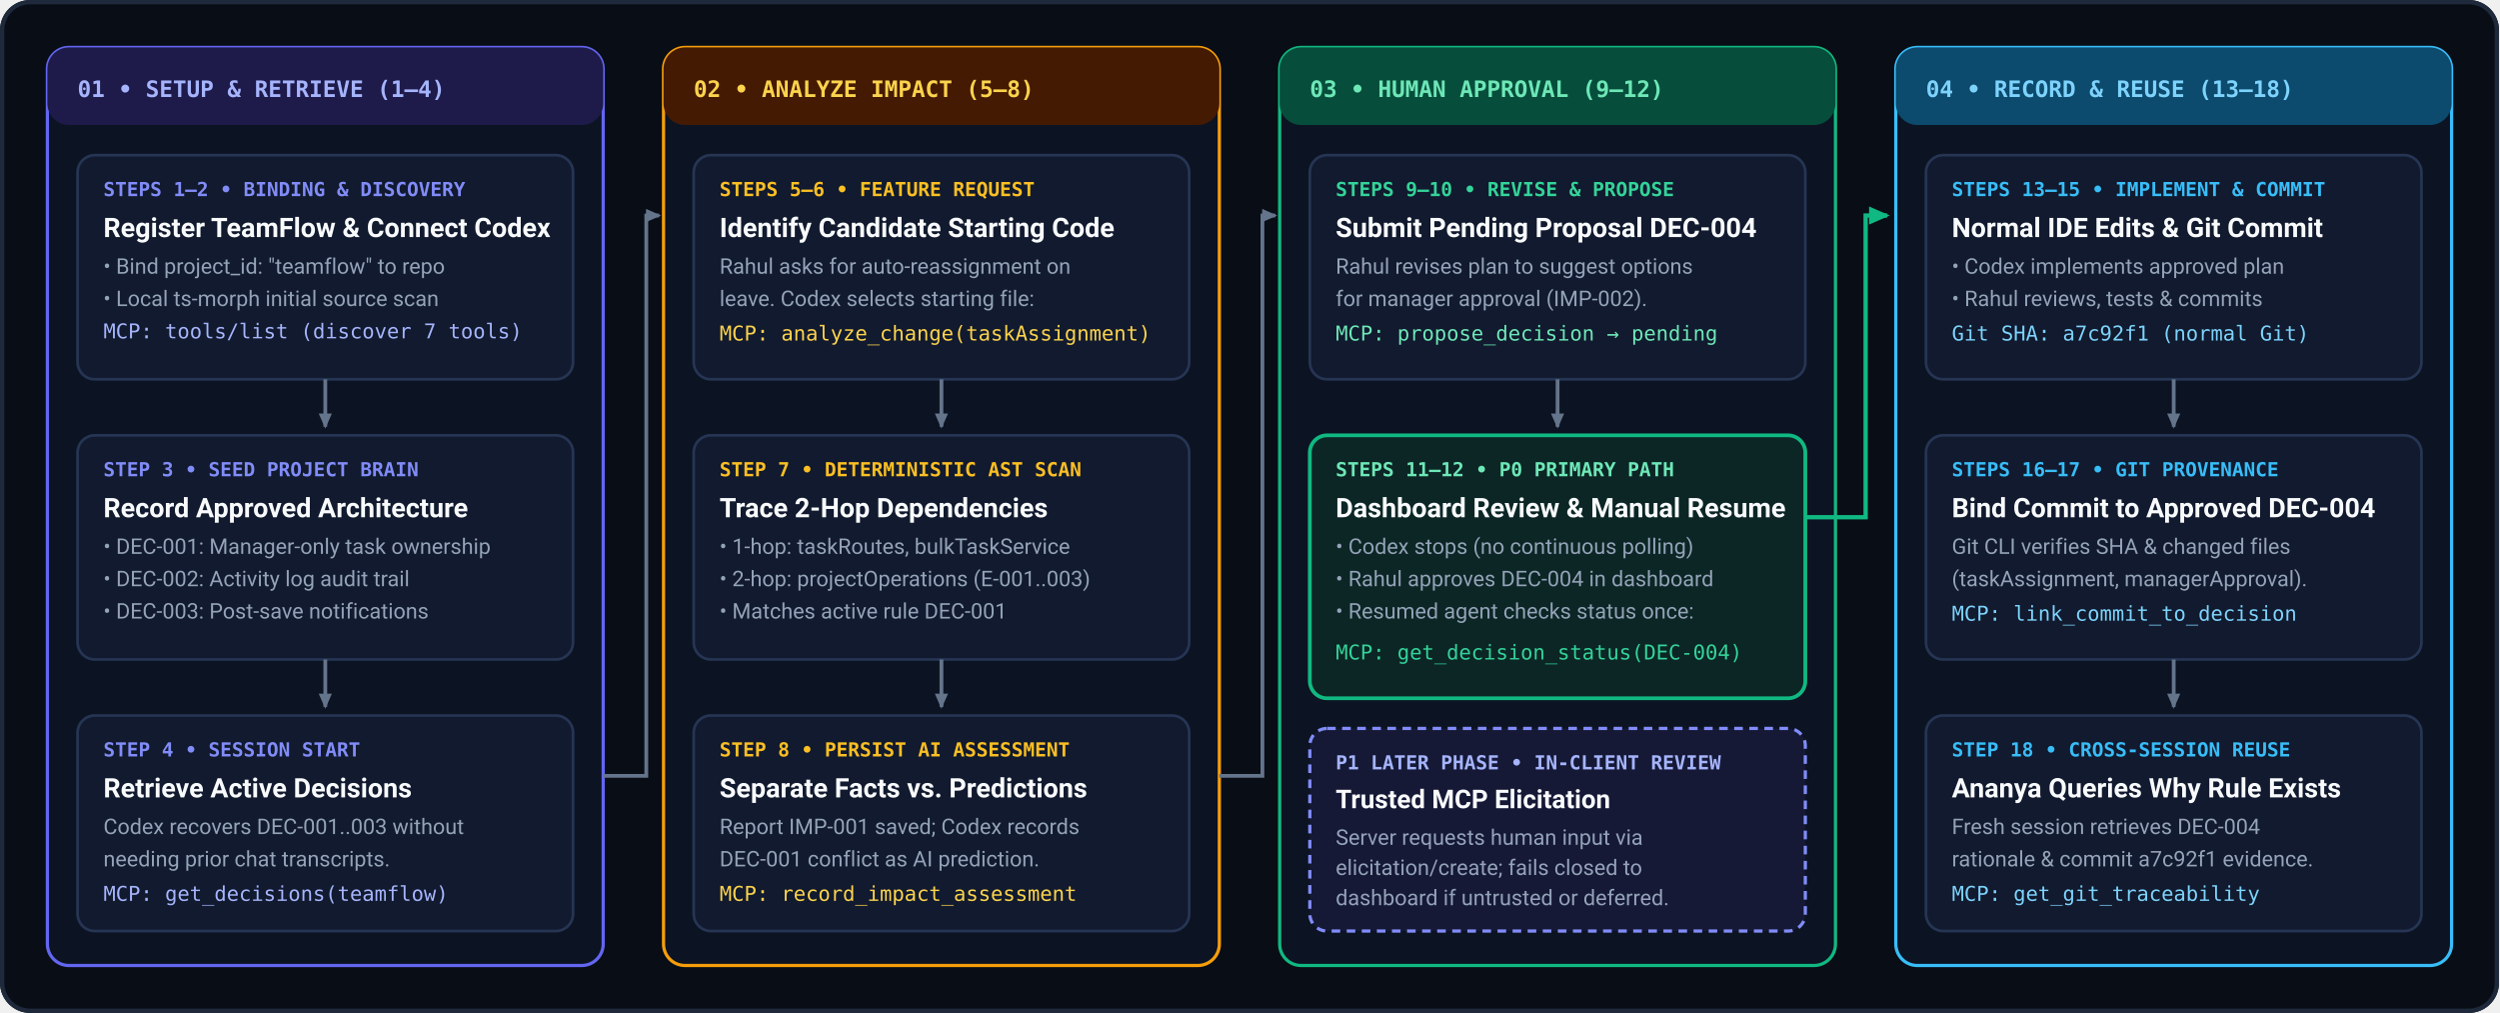
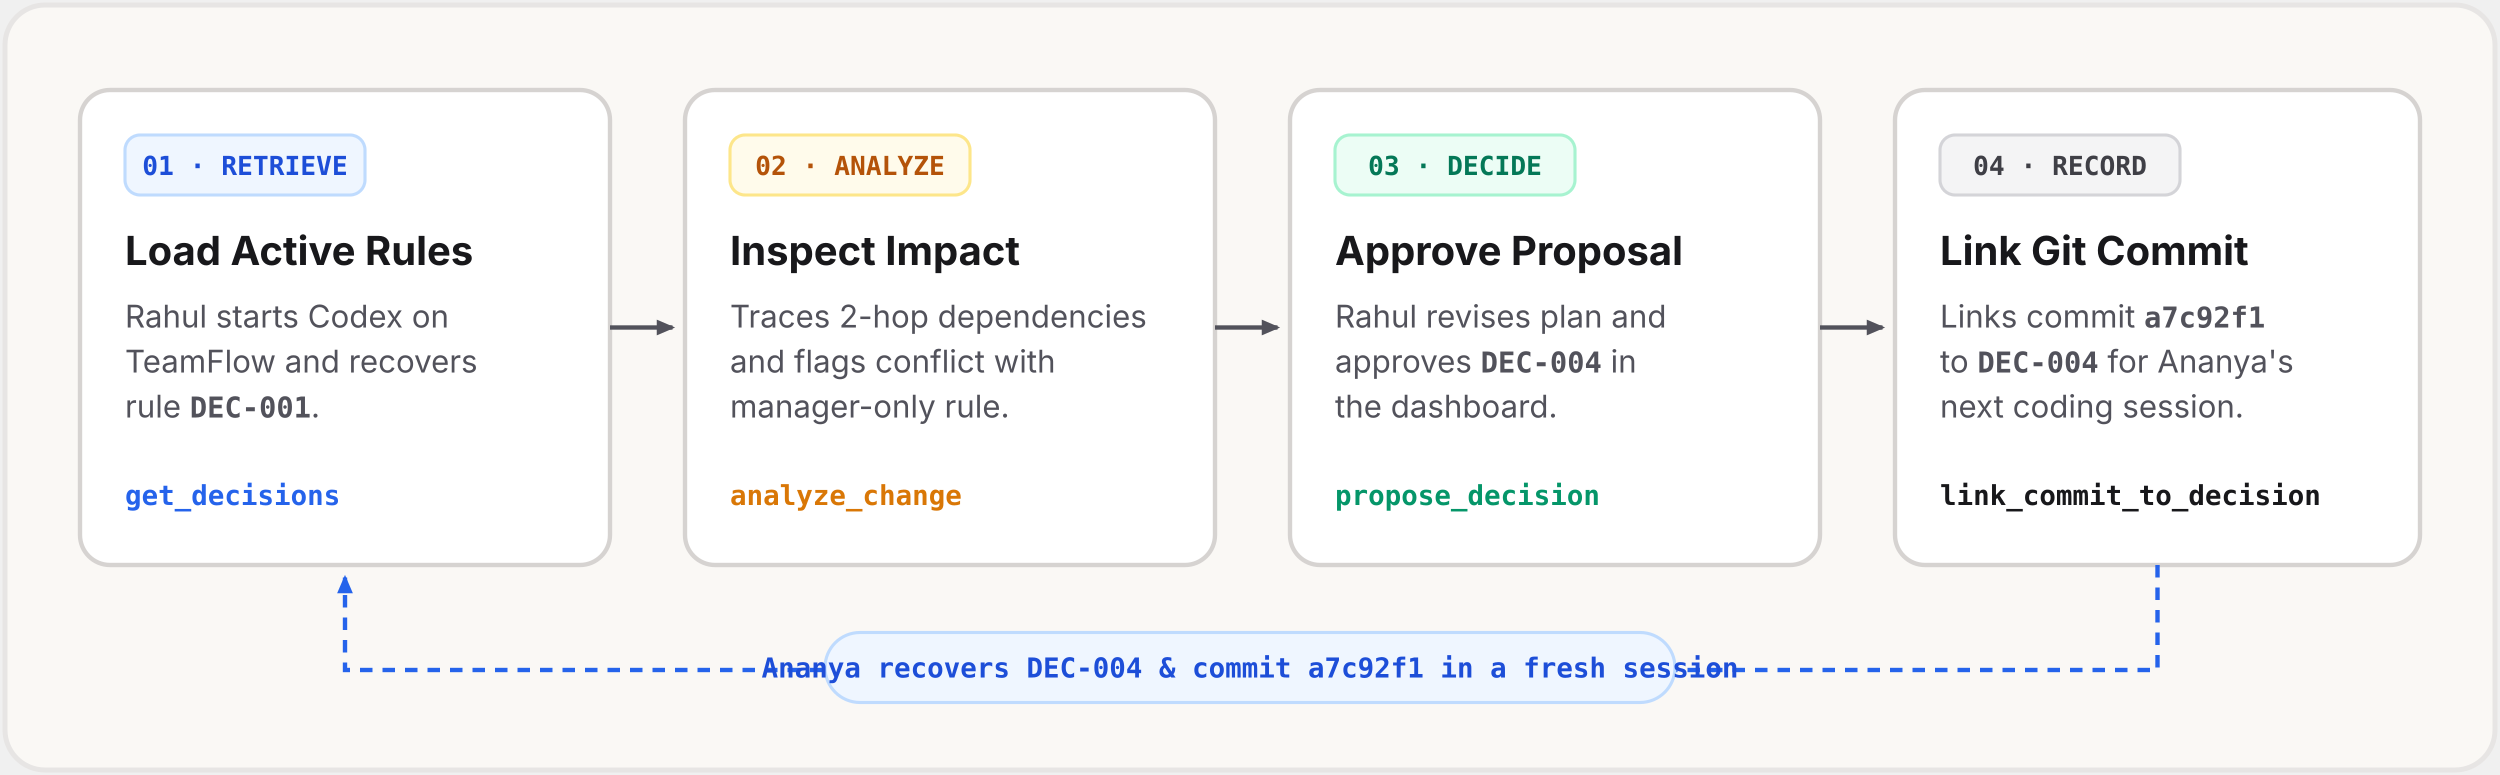
- <svg xmlns="http://www.w3.org/2000/svg" viewBox="0 0 1160 470" width="100%" height="100%" role="img" aria-labelledby="wf-title wf-desc">
+ <svg xmlns="http://www.w3.org/2000/svg" viewBox="0 0 1000 310" width="100%" height="100%" role="img" aria-labelledby="wf-title wf-desc">
  <defs>
    <style>
-       .bg { fill: #090D16; }
-       .frame { fill: none; stroke: #1E293B; stroke-width: 2; }
-       .lane-1 { fill: #0C1322; stroke: #6366F1; stroke-width: 1.5; }
-       .lane-2 { fill: #0C1322; stroke: #F59E0B; stroke-width: 1.5; }
-       .lane-3 { fill: #0C1322; stroke: #10B981; stroke-width: 1.5; }
-       .lane-4 { fill: #0C1322; stroke: #38BDF8; stroke-width: 1.5; }
-       .step { fill: #111A2E; stroke: #263554; stroke-width: 1.25; }
-       .step-gate { fill: #0B2625; stroke: #10B981; stroke-width: 1.75; }
-       .step-p1 { fill: #151936; stroke: #818CF8; stroke-width: 1.5; stroke-dasharray: 4 3; }
-       .t-main { fill: #F8FAFC; font-family: -apple-system, BlinkMacSystemFont, "Segoe UI", Roboto, Helvetica, Arial, sans-serif; }
-       .t-muted { fill: #94A3B8; font-family: -apple-system, BlinkMacSystemFont, "Segoe UI", Roboto, Helvetica, Arial, sans-serif; }
-       .t-dim { fill: #64748B; font-family: -apple-system, BlinkMacSystemFont, "Segoe UI", Roboto, Helvetica, Arial, sans-serif; }
-       .t-mono { font-family: ui-monospace, SFMono-Regular, "SF Mono", Menlo, Consolas, monospace; }
-       .w-flow { fill: none; stroke: #64748B; stroke-width: 1.75; }
-       .w-ok { fill: none; stroke: #10B981; stroke-width: 2; }
+       .canvas { fill: #FAF8F5; stroke: #E7E5E4; stroke-width: 2; }
+       .card { fill: #FFFFFF; stroke: #D6D3D1; stroke-width: 1.75; }
+       .num-blue { fill: #EFF6FF; stroke: #BFDBFE; stroke-width: 1.25; }
+       .num-amber { fill: #FFFBEB; stroke: #FDE68A; stroke-width: 1.25; }
+       .num-green { fill: #ECFDF5; stroke: #A7F3D0; stroke-width: 1.25; }
+       .num-slate { fill: #F4F4F5; stroke: #D4D4D8; stroke-width: 1.25; }
+       .t-head { fill: #18181B; font-family: -apple-system, BlinkMacSystemFont, "Segoe UI", Inter, Helvetica, Arial, sans-serif; font-weight: 700; }
+       .t-body { fill: #52525B; font-family: -apple-system, BlinkMacSystemFont, "Segoe UI", Inter, Helvetica, Arial, sans-serif; font-weight: 400; }
+       .t-mono { font-family: ui-monospace, SFMono-Regular, "SF Mono", Menlo, Consolas, monospace; font-weight: 600; }
+       .line { fill: none; stroke: #52525B; stroke-width: 1.75; }
+       .loop { fill: none; stroke: #2563EB; stroke-width: 1.75; stroke-dasharray: 5 4; }
    </style>
-     <marker id="arr-s" viewBox="0 0 10 10" refX="7" refY="5" markerWidth="5" markerHeight="5" orient="auto">
-       <path d="M 0 1.5 L 8 5 L 0 8.5 z" fill="#64748B" />
+     <marker id="ar-w" viewBox="0 0 10 10" refX="7" refY="5" markerWidth="6" markerHeight="6" orient="auto">
+       <path d="M 1 2 L 8 5 L 1 8 z" fill="#52525B" />
    </marker>
-     <marker id="arr-g" viewBox="0 0 10 10" refX="7" refY="5" markerWidth="6" markerHeight="6" orient="auto">
-       <path d="M 0 1.5 L 8 5 L 0 8.5 z" fill="#10B981" />
+     <marker id="ar-l" viewBox="0 0 10 10" refX="7" refY="5" markerWidth="6" markerHeight="6" orient="auto">
+       <path d="M 1 2 L 8 5 L 1 8 z" fill="#2563EB" />
    </marker>
  </defs>
-   <rect width="1160" height="470" rx="14" class="bg" />
-   <g transform="translate(22, 22)">
-     <rect x="0" y="0" width="258" height="426" rx="10" class="lane-1" />
-     <rect x="0" y="0" width="258" height="36" rx="10" fill="#1E1B4B" />
-     <text x="14" y="23" fill="#A5B4FC" class="t-mono" font-size="10.5" font-weight="700">01 • SETUP &amp; RETRIEVE (1–4)</text>
-     <g transform="translate(14, 50)">
-       <rect x="0" y="0" width="230" height="104" rx="8" class="step" />
-       <text x="12" y="19" fill="#818CF8" class="t-mono" font-size="9" font-weight="700">STEPS 1–2 • BINDING &amp; DISCOVERY</text>
-       <text x="12" y="38" class="t-main" font-size="12.5" font-weight="700">Register TeamFlow &amp; Connect Codex</text>
-       <text x="12" y="55" class="t-muted" font-size="10">• Bind project_id: "teamflow" to repo</text>
-       <text x="12" y="70" class="t-muted" font-size="10">• Local ts-morph initial source scan</text>
-       <text x="12" y="85" fill="#A5B4FC" class="t-mono" font-size="9.5">MCP: tools/list (discover 7 tools)</text>
-     </g>
-     <line x1="129" y1="154" x2="129" y2="176" class="w-flow" marker-end="url(#arr-s)" />
-     <g transform="translate(14, 180)">
-       <rect x="0" y="0" width="230" height="104" rx="8" class="step" />
-       <text x="12" y="19" fill="#818CF8" class="t-mono" font-size="9" font-weight="700">STEP 3 • SEED PROJECT BRAIN</text>
-       <text x="12" y="38" class="t-main" font-size="12.5" font-weight="700">Record Approved Architecture</text>
-       <text x="12" y="55" class="t-muted" font-size="10">• DEC-001: Manager-only task ownership</text>
-       <text x="12" y="70" class="t-muted" font-size="10">• DEC-002: Activity log audit trail</text>
-       <text x="12" y="85" class="t-muted" font-size="10">• DEC-003: Post-save notifications</text>
-     </g>
-     <line x1="129" y1="284" x2="129" y2="306" class="w-flow" marker-end="url(#arr-s)" />
-     <g transform="translate(14, 310)">
-       <rect x="0" y="0" width="230" height="100" rx="8" class="step" />
-       <text x="12" y="19" fill="#818CF8" class="t-mono" font-size="9" font-weight="700">STEP 4 • SESSION START</text>
-       <text x="12" y="38" class="t-main" font-size="12.5" font-weight="700">Retrieve Active Decisions</text>
-       <text x="12" y="55" class="t-muted" font-size="10">Codex recovers DEC-001..003 without</text>
-       <text x="12" y="70" class="t-muted" font-size="10">needing prior chat transcripts.</text>
-       <text x="12" y="86" fill="#A5B4FC" class="t-mono" font-size="9.5">MCP: get_decisions(teamflow)</text>
-     </g>
+   <rect x="2" y="2" width="996" height="306" rx="16" class="canvas" />
+   <g transform="translate(32, 36)">
+     <rect x="0" y="0" width="212" height="190" rx="12" class="card" />
+     <rect x="18" y="18" width="96" height="24" rx="6" class="num-blue" />
+     <text x="66" y="34" text-anchor="middle" class="t-mono" font-size="10.5" fill="#1D4ED8">01 · RETRIEVE</text>
+     <text x="18" y="70" class="t-head" font-size="16">Load Active Rules</text>
+     <text x="18" y="95" class="t-body" font-size="12.5">Rahul starts Codex on</text>
+     <text x="18" y="113" class="t-body" font-size="12.5">TeamFlow and recovers</text>
+     <text x="18" y="131" class="t-body" font-size="12.5">rule <tspan class="t-mono" font-size="11.5">DEC-001</tspan>.</text>
+     <text x="18" y="166" class="t-mono" font-size="11" fill="#2563EB">get_decisions</text>
  </g>
-   <path d="M 280 360 L 300 360 L 300 100 L 306 100" class="w-flow" marker-end="url(#arr-s)" />
-   <g transform="translate(308, 22)">
-     <rect x="0" y="0" width="258" height="426" rx="10" class="lane-2" />
-     <rect x="0" y="0" width="258" height="36" rx="10" fill="#451A03" />
-     <text x="14" y="23" fill="#FCD34D" class="t-mono" font-size="10.5" font-weight="700">02 • ANALYZE IMPACT (5–8)</text>
-     <g transform="translate(14, 50)">
-       <rect x="0" y="0" width="230" height="104" rx="8" class="step" />
-       <text x="12" y="19" fill="#FBBF24" class="t-mono" font-size="9" font-weight="700">STEPS 5–6 • FEATURE REQUEST</text>
-       <text x="12" y="38" class="t-main" font-size="12.5" font-weight="700">Identify Candidate Starting Code</text>
-       <text x="12" y="55" class="t-muted" font-size="10">Rahul asks for auto-reassignment on</text>
-       <text x="12" y="70" class="t-muted" font-size="10">leave. Codex selects starting file:</text>
-       <text x="12" y="86" fill="#FCD34D" class="t-mono" font-size="9.5">MCP: analyze_change(taskAssignment)</text>
-     </g>
-     <line x1="129" y1="154" x2="129" y2="176" class="w-flow" marker-end="url(#arr-s)" />
-     <g transform="translate(14, 180)">
-       <rect x="0" y="0" width="230" height="104" rx="8" class="step" />
-       <text x="12" y="19" fill="#FBBF24" class="t-mono" font-size="9" font-weight="700">STEP 7 • DETERMINISTIC AST SCAN</text>
-       <text x="12" y="38" class="t-main" font-size="12.5" font-weight="700">Trace 2-Hop Dependencies</text>
-       <text x="12" y="55" class="t-muted" font-size="10">• 1-hop: taskRoutes, bulkTaskService</text>
-       <text x="12" y="70" class="t-muted" font-size="10">• 2-hop: projectOperations (E-001..003)</text>
-       <text x="12" y="85" class="t-muted" font-size="10">• Matches active rule DEC-001</text>
-     </g>
-     <line x1="129" y1="284" x2="129" y2="306" class="w-flow" marker-end="url(#arr-s)" />
-     <g transform="translate(14, 310)">
-       <rect x="0" y="0" width="230" height="100" rx="8" class="step" />
-       <text x="12" y="19" fill="#FBBF24" class="t-mono" font-size="9" font-weight="700">STEP 8 • PERSIST AI ASSESSMENT</text>
-       <text x="12" y="38" class="t-main" font-size="12.5" font-weight="700">Separate Facts vs. Predictions</text>
-       <text x="12" y="55" class="t-muted" font-size="10">Report IMP-001 saved; Codex records</text>
-       <text x="12" y="70" class="t-muted" font-size="10">DEC-001 conflict as AI prediction.</text>
-       <text x="12" y="86" fill="#FCD34D" class="t-mono" font-size="9.5">MCP: record_impact_assessment</text>
-     </g>
+   <line x1="244" y1="131" x2="269" y2="131" class="line" marker-end="url(#ar-w)" />
+   <g transform="translate(274, 36)">
+     <rect x="0" y="0" width="212" height="190" rx="12" class="card" />
+     <rect x="18" y="18" width="96" height="24" rx="6" class="num-amber" />
+     <text x="66" y="34" text-anchor="middle" class="t-mono" font-size="10.5" fill="#B45309">02 · ANALYZE</text>
+     <text x="18" y="70" class="t-head" font-size="16">Inspect Impact</text>
+     <text x="18" y="95" class="t-body" font-size="12.5">Traces 2-hop dependencies</text>
+     <text x="18" y="113" class="t-body" font-size="12.5">and flags conflict with</text>
+     <text x="18" y="131" class="t-body" font-size="12.5">manager-only rule.</text>
+     <text x="18" y="166" class="t-mono" font-size="11" fill="#D97706">analyze_change</text>
  </g>
-   <path d="M 566 360 L 586 360 L 586 100 L 592 100" class="w-flow" marker-end="url(#arr-s)" />
-   <g transform="translate(594, 22)">
-     <rect x="0" y="0" width="258" height="426" rx="10" class="lane-3" />
-     <rect x="0" y="0" width="258" height="36" rx="10" fill="#064E3B" />
-     <text x="14" y="23" fill="#6EE7B7" class="t-mono" font-size="10.5" font-weight="700">03 • HUMAN APPROVAL (9–12)</text>
-     <g transform="translate(14, 50)">
-       <rect x="0" y="0" width="230" height="104" rx="8" class="step" />
-       <text x="12" y="19" fill="#34D399" class="t-mono" font-size="9" font-weight="700">STEPS 9–10 • REVISE &amp; PROPOSE</text>
-       <text x="12" y="38" class="t-main" font-size="12.5" font-weight="700">Submit Pending Proposal DEC-004</text>
-       <text x="12" y="55" class="t-muted" font-size="10">Rahul revises plan to suggest options</text>
-       <text x="12" y="70" class="t-muted" font-size="10">for manager approval (IMP-002).</text>
-       <text x="12" y="86" fill="#6EE7B7" class="t-mono" font-size="9.5">MCP: propose_decision → pending</text>
-     </g>
-     <line x1="129" y1="154" x2="129" y2="176" class="w-flow" marker-end="url(#arr-s)" />
-     <g transform="translate(14, 180)">
-       <rect x="0" y="0" width="230" height="122" rx="8" class="step-gate" />
-       <text x="12" y="19" fill="#6EE7B7" class="t-mono" font-size="9" font-weight="700">STEPS 11–12 • P0 PRIMARY PATH</text>
-       <text x="12" y="38" class="t-main" font-size="12.5" font-weight="700">Dashboard Review &amp; Manual Resume</text>
-       <text x="12" y="55" class="t-muted" font-size="10">• Codex stops (no continuous polling)</text>
-       <text x="12" y="70" class="t-muted" font-size="10">• Rahul approves DEC-004 in dashboard</text>
-       <text x="12" y="85" class="t-muted" font-size="10">• Resumed agent checks status once:</text>
-       <text x="12" y="104" fill="#34D399" class="t-mono" font-size="9.5">MCP: get_decision_status(DEC-004)</text>
-     </g>
-     <g transform="translate(14, 316)">
-       <rect x="0" y="0" width="230" height="94" rx="8" class="step-p1" />
-       <text x="12" y="19" fill="#A5B4FC" class="t-mono" font-size="9" font-weight="700">P1 LATER PHASE • IN-CLIENT REVIEW</text>
-       <text x="12" y="37" class="t-main" font-size="12" font-weight="700">Trusted MCP Elicitation</text>
-       <text x="12" y="54" class="t-muted" font-size="10">Server requests human input via</text>
-       <text x="12" y="68" class="t-muted" font-size="10">elicitation/create; fails closed to</text>
-       <text x="12" y="82" class="t-muted" font-size="10">dashboard if untrusted or deferred.</text>
-     </g>
+   <line x1="486" y1="131" x2="511" y2="131" class="line" marker-end="url(#ar-w)" />
+   <g transform="translate(516, 36)">
+     <rect x="0" y="0" width="212" height="190" rx="12" class="card" />
+     <rect x="18" y="18" width="96" height="24" rx="6" class="num-green" />
+     <text x="66" y="34" text-anchor="middle" class="t-mono" font-size="10.5" fill="#047857">03 · DECIDE</text>
+     <text x="18" y="70" class="t-head" font-size="16">Approve Proposal</text>
+     <text x="18" y="95" class="t-body" font-size="12.5">Rahul revises plan and</text>
+     <text x="18" y="113" class="t-body" font-size="12.5">approves <tspan class="t-mono" font-size="11.5">DEC-004</tspan> in</text>
+     <text x="18" y="131" class="t-body" font-size="12.5">the dashboard.</text>
+     <text x="18" y="166" class="t-mono" font-size="11" fill="#059669">propose_decision</text>
  </g>
-   <path d="M 838 240 L 866 240 L 866 100 L 876 100" class="w-ok" marker-end="url(#arr-g)" />
-   <g transform="translate(880, 22)">
-     <rect x="0" y="0" width="258" height="426" rx="10" class="lane-4" />
-     <rect x="0" y="0" width="258" height="36" rx="10" fill="#0C4A6E" />
-     <text x="14" y="23" fill="#7DD3FC" class="t-mono" font-size="10.5" font-weight="700">04 • RECORD &amp; REUSE (13–18)</text>
-     <g transform="translate(14, 50)">
-       <rect x="0" y="0" width="230" height="104" rx="8" class="step" />
-       <text x="12" y="19" fill="#38BDF8" class="t-mono" font-size="9" font-weight="700">STEPS 13–15 • IMPLEMENT &amp; COMMIT</text>
-       <text x="12" y="38" class="t-main" font-size="12.5" font-weight="700">Normal IDE Edits &amp; Git Commit</text>
-       <text x="12" y="55" class="t-muted" font-size="10">• Codex implements approved plan</text>
-       <text x="12" y="70" class="t-muted" font-size="10">• Rahul reviews, tests &amp; commits</text>
-       <text x="12" y="86" fill="#7DD3FC" class="t-mono" font-size="9.5">Git SHA: a7c92f1 (normal Git)</text>
-     </g>
-     <line x1="129" y1="154" x2="129" y2="176" class="w-flow" marker-end="url(#arr-s)" />
-     <g transform="translate(14, 180)">
-       <rect x="0" y="0" width="230" height="104" rx="8" class="step" />
-       <text x="12" y="19" fill="#38BDF8" class="t-mono" font-size="9" font-weight="700">STEPS 16–17 • GIT PROVENANCE</text>
-       <text x="12" y="38" class="t-main" font-size="12.5" font-weight="700">Bind Commit to Approved DEC-004</text>
-       <text x="12" y="55" class="t-muted" font-size="10">Git CLI verifies SHA &amp; changed files</text>
-       <text x="12" y="70" class="t-muted" font-size="10">(taskAssignment, managerApproval).</text>
-       <text x="12" y="86" fill="#7DD3FC" class="t-mono" font-size="9.5">MCP: link_commit_to_decision</text>
-     </g>
-     <line x1="129" y1="284" x2="129" y2="306" class="w-flow" marker-end="url(#arr-s)" />
-     <g transform="translate(14, 310)">
-       <rect x="0" y="0" width="230" height="100" rx="8" class="step" />
-       <text x="12" y="19" fill="#38BDF8" class="t-mono" font-size="9" font-weight="700">STEP 18 • CROSS-SESSION REUSE</text>
-       <text x="12" y="38" class="t-main" font-size="12.5" font-weight="700">Ananya Queries Why Rule Exists</text>
-       <text x="12" y="55" class="t-muted" font-size="10">Fresh session retrieves DEC-004</text>
-       <text x="12" y="70" class="t-muted" font-size="10">rationale &amp; commit a7c92f1 evidence.</text>
-       <text x="12" y="86" fill="#7DD3FC" class="t-mono" font-size="9.5">MCP: get_git_traceability</text>
-     </g>
+   <line x1="728" y1="131" x2="753" y2="131" class="line" marker-end="url(#ar-w)" />
+   <g transform="translate(758, 36)">
+     <rect x="0" y="0" width="210" height="190" rx="12" class="card" />
+     <rect x="18" y="18" width="96" height="24" rx="6" class="num-slate" />
+     <text x="66" y="34" text-anchor="middle" class="t-mono" font-size="10.5" fill="#3F3F46">04 · RECORD</text>
+     <text x="18" y="70" class="t-head" font-size="16">Link Git Commit</text>
+     <text x="18" y="95" class="t-body" font-size="12.5">Links commit <tspan class="t-mono" font-size="11.5">a7c92f1</tspan>
+     </text>
+     <text x="18" y="113" class="t-body" font-size="12.5">to <tspan class="t-mono" font-size="11.5">DEC-004</tspan> for Ananya's</text>
+     <text x="18" y="131" class="t-body" font-size="12.5">next coding session.</text>
+     <text x="18" y="166" class="t-mono" font-size="11" fill="#18181B">link_commit_to_decision</text>
  </g>
-   <rect x="1" y="1" width="1158" height="468" rx="13" class="frame" />
+   <path d="M 863 226 L 863 268 L 138 268 L 138 231" class="loop" marker-end="url(#ar-l)" />
+   <rect x="330" y="253" width="340" height="28" rx="14" fill="#EFF6FF" stroke="#BFDBFE" stroke-width="1.25" />
+   <text x="500" y="271" text-anchor="middle" class="t-mono" font-size="11" fill="#1D4ED8">
+     Ananya recovers DEC-004 &amp; commit a7c92f1 in a fresh session
+   </text>
</svg>
